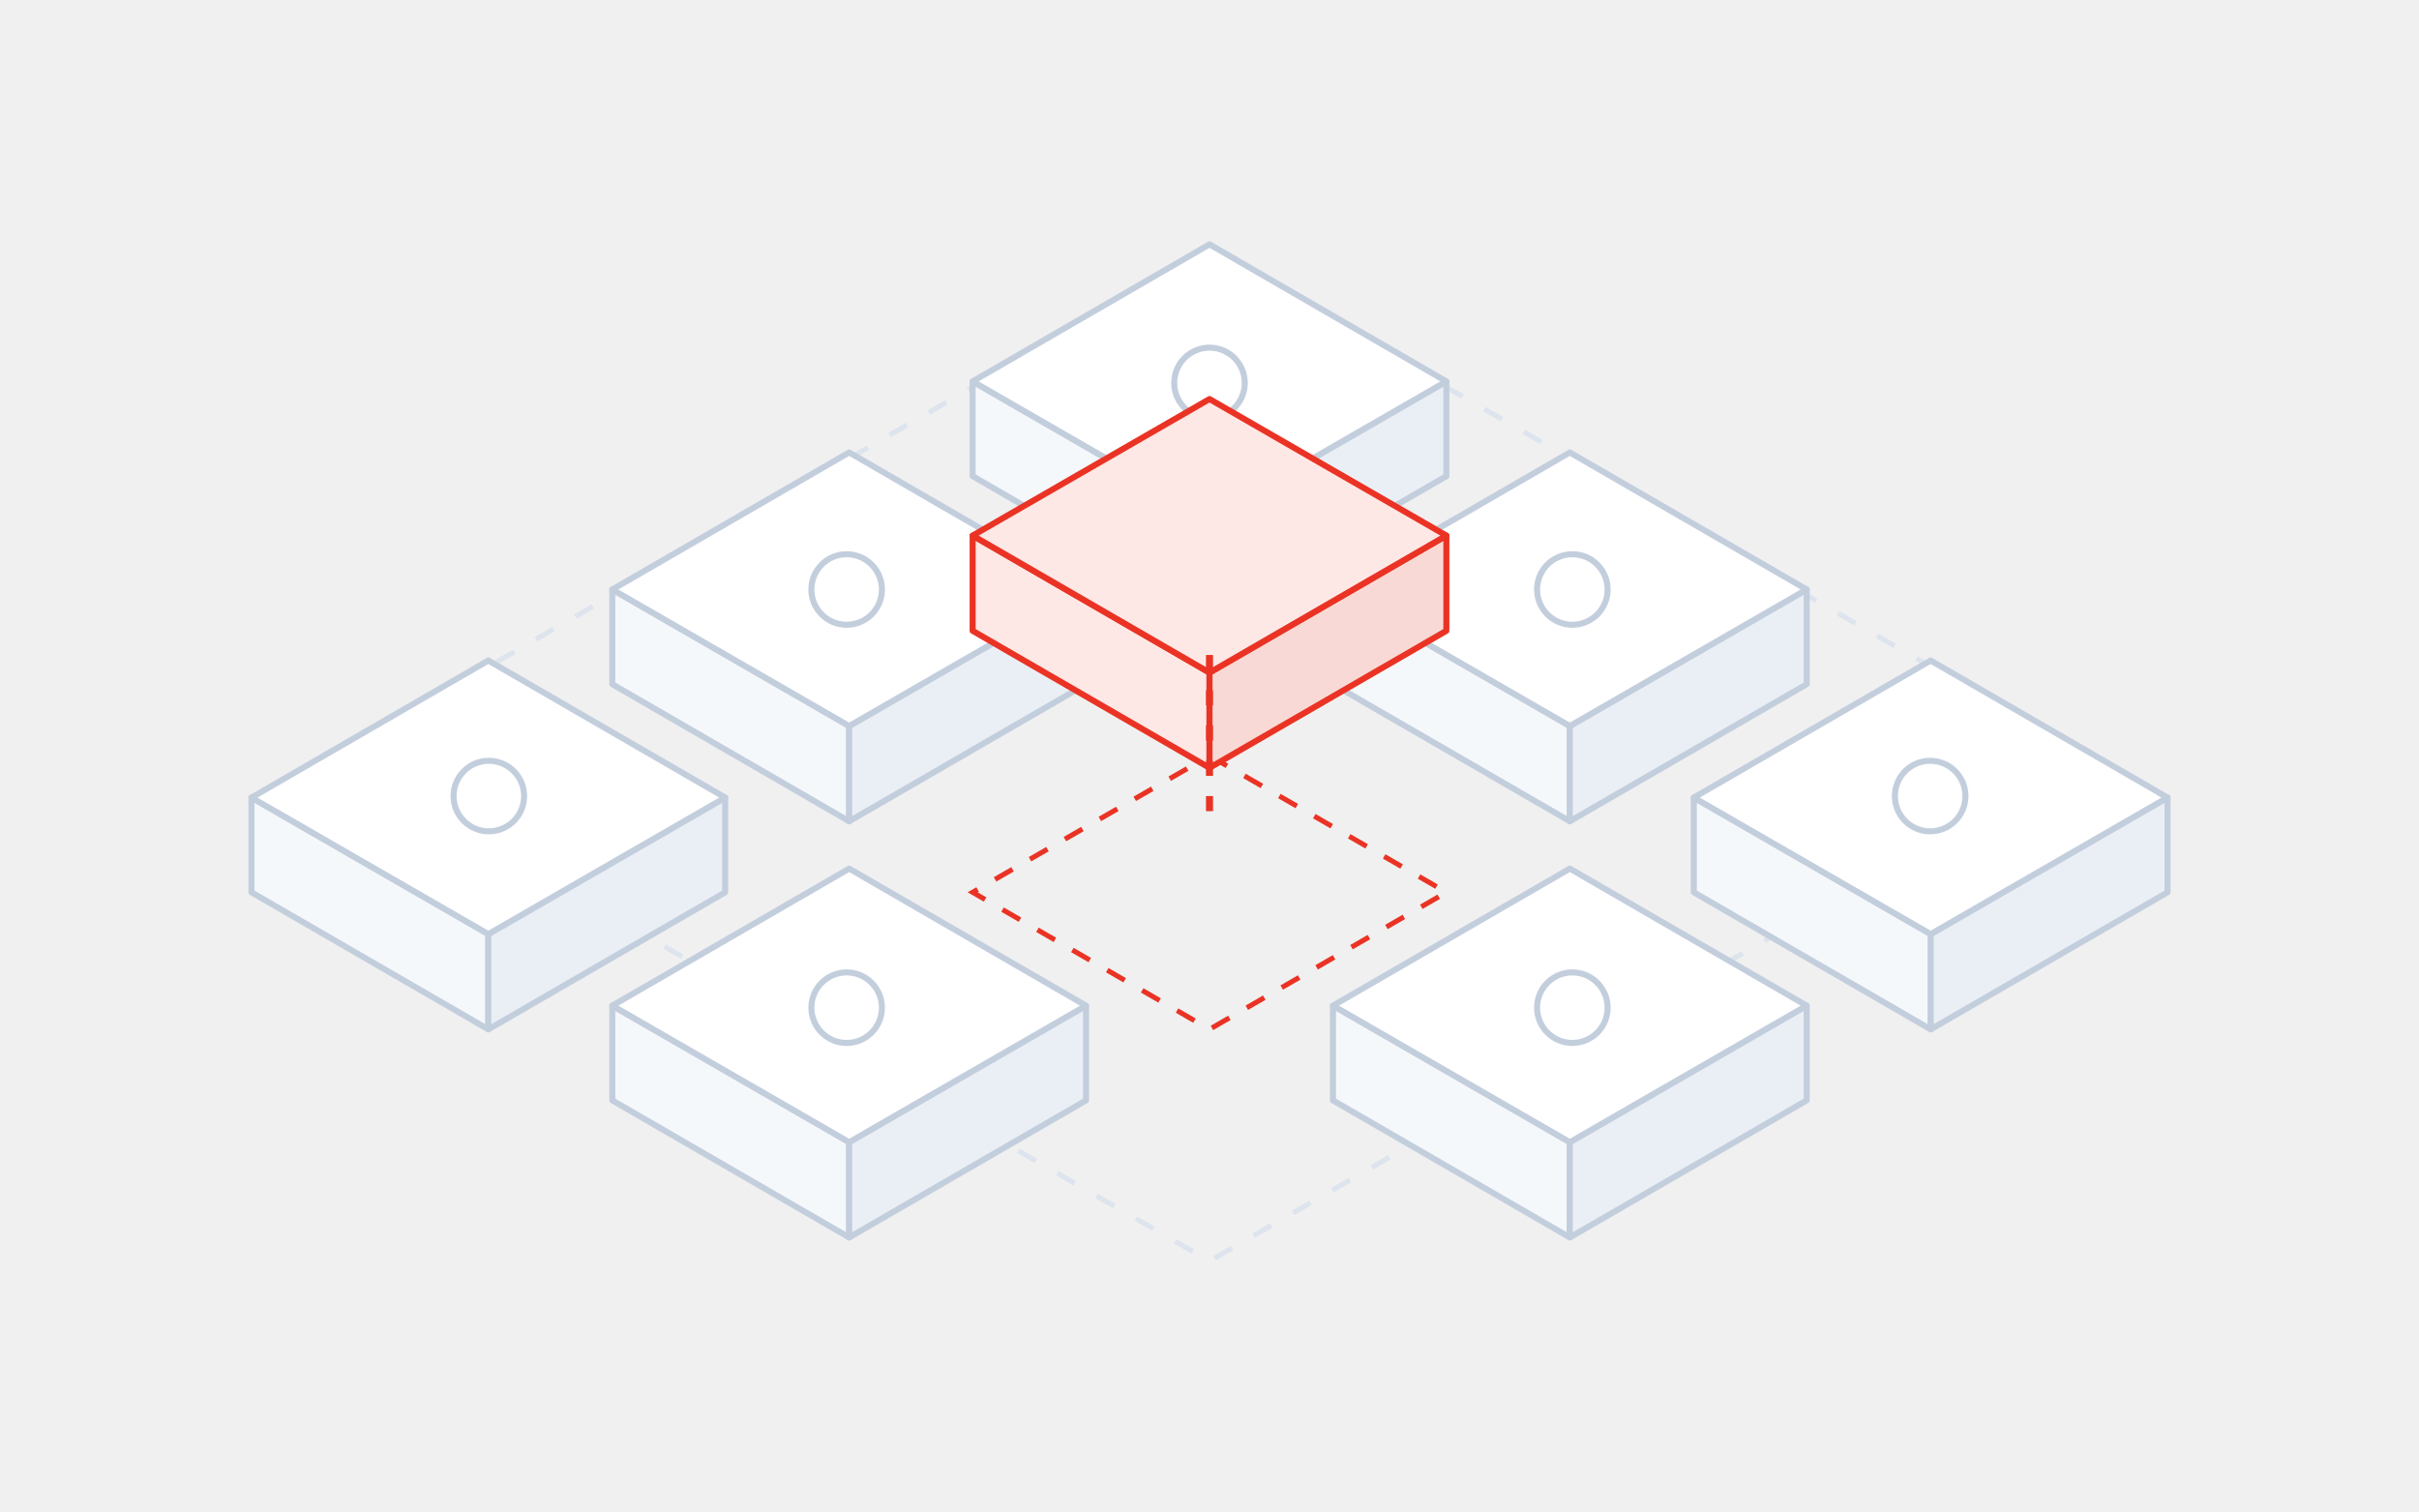
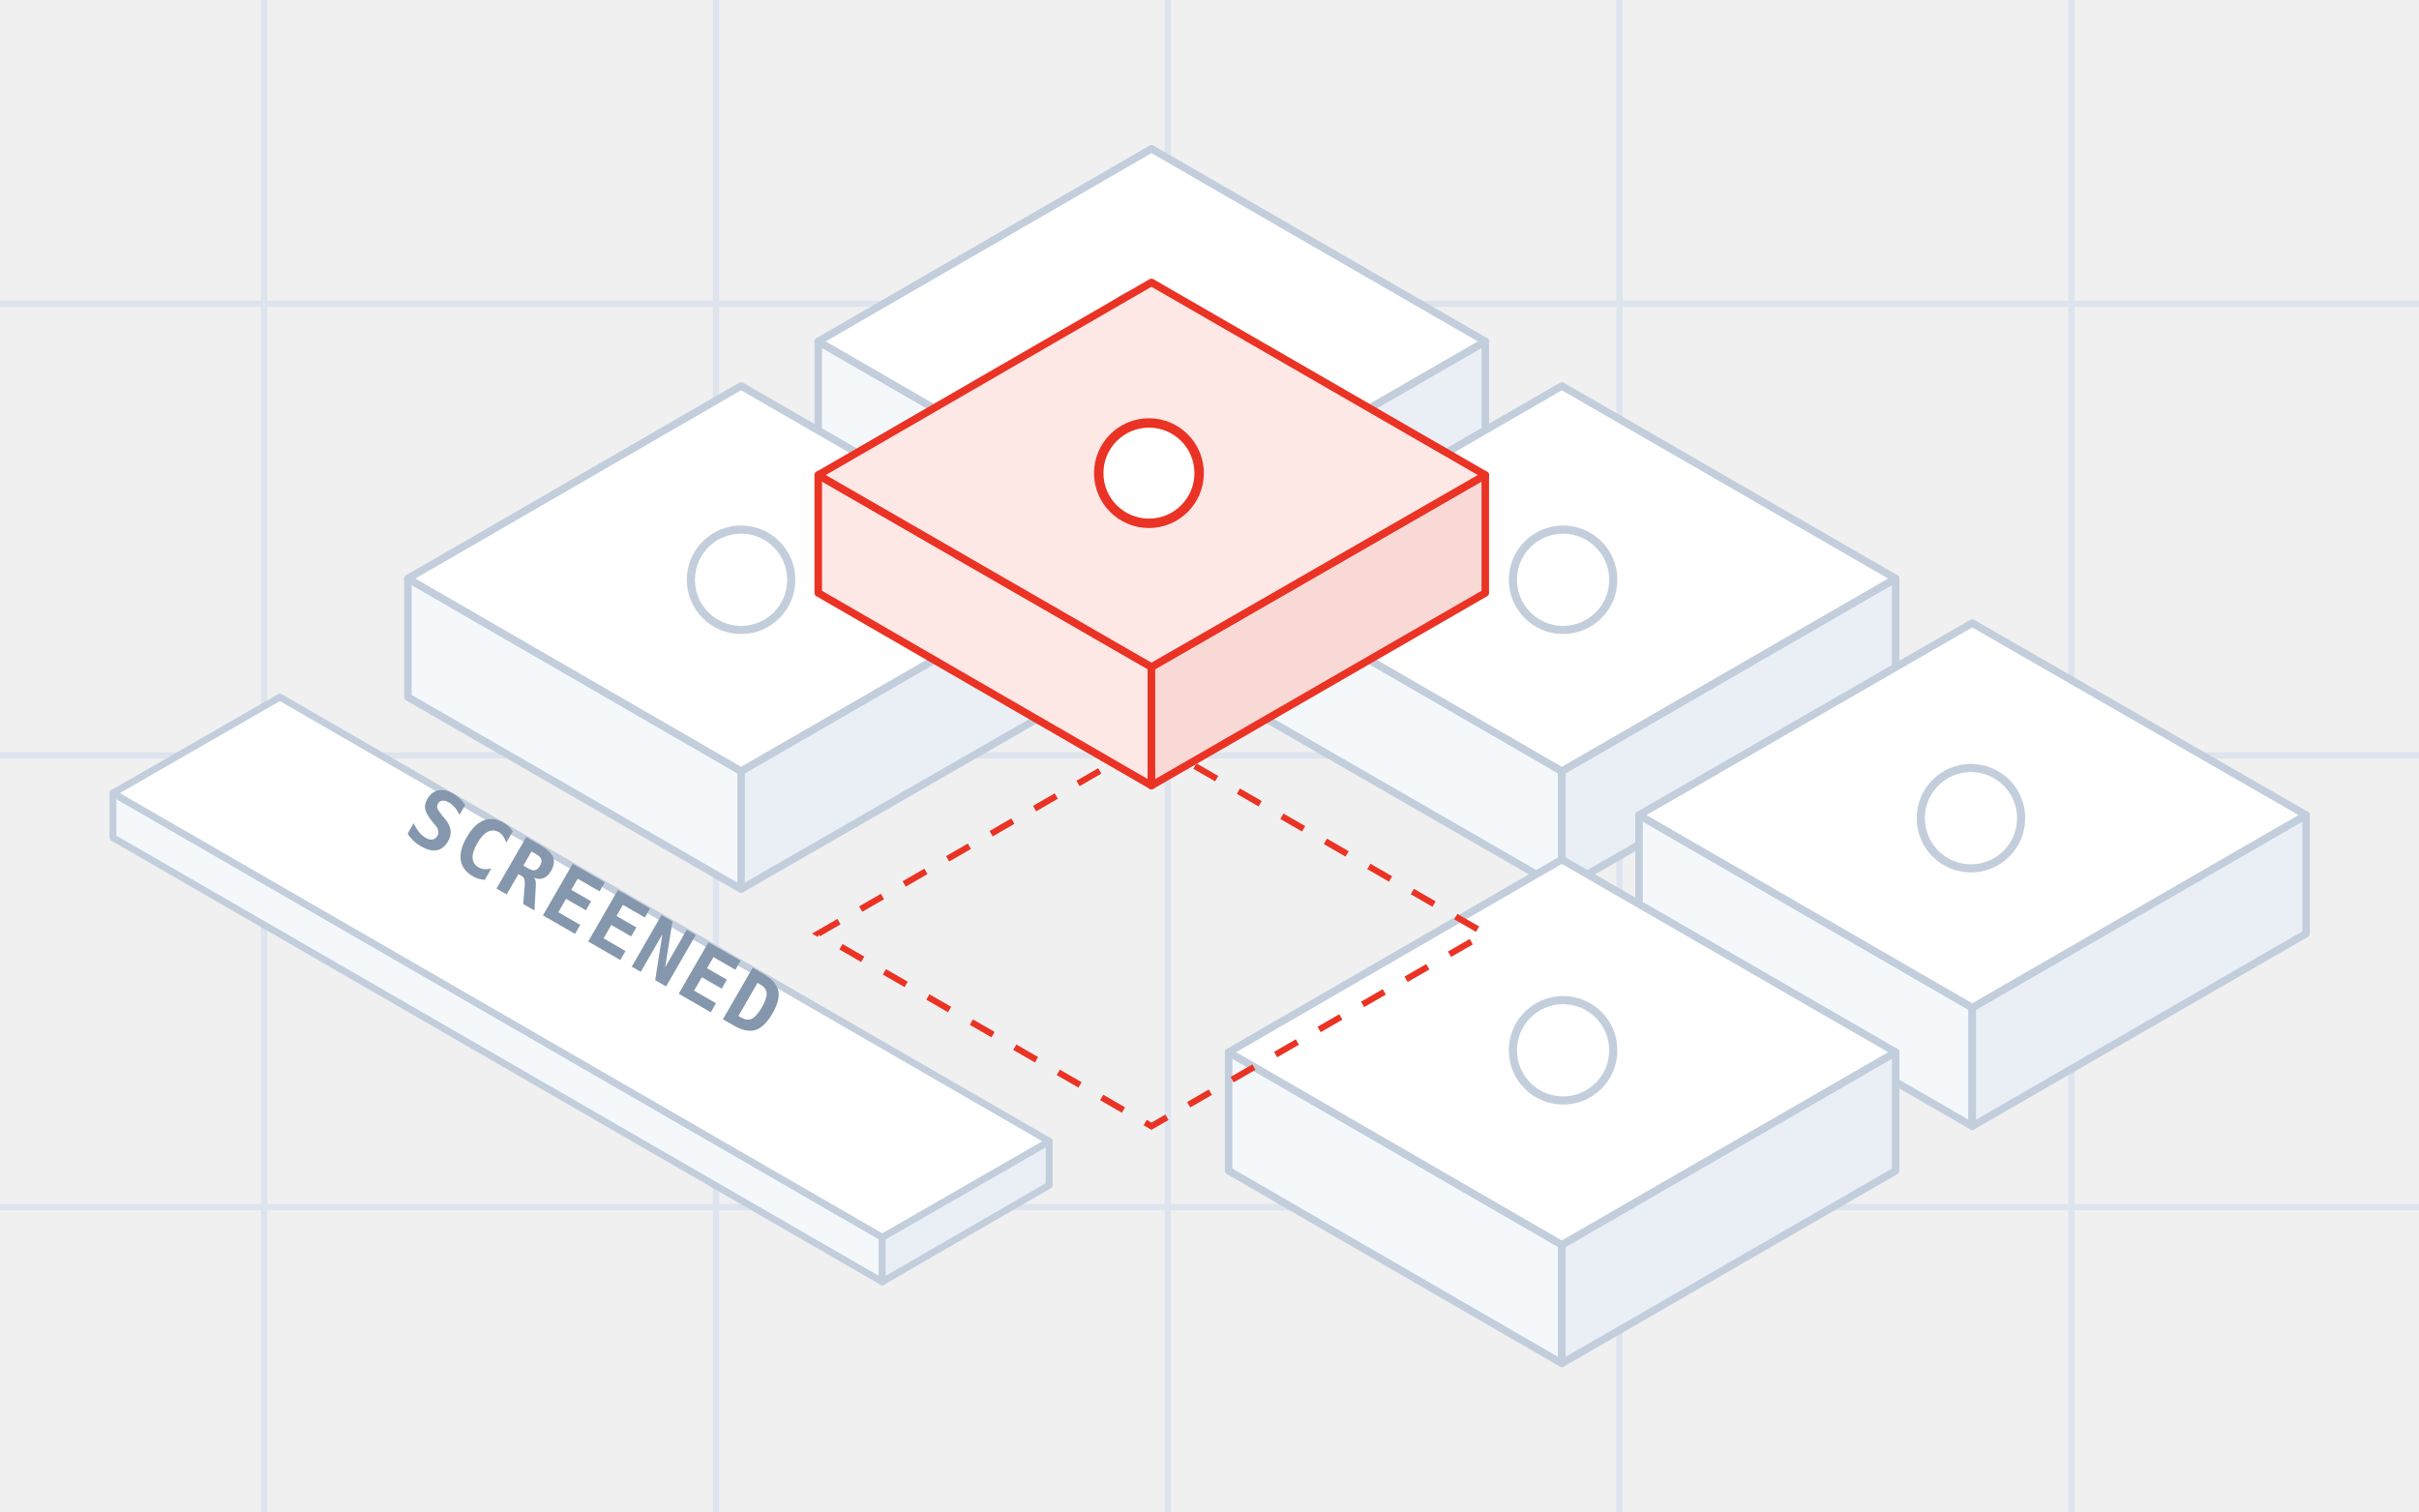
- <svg xmlns="http://www.w3.org/2000/svg" viewBox="0 0 480 300" width="480" height="300" fill="none" role="presentation">
+ <svg xmlns="http://www.w3.org/2000/svg" viewBox="29.9 23.6 385.5 240.9" width="480" height="300" fill="none" role="presentation">
  <style>
    .fl-staffing { animation: fl-staffing 6s ease-in-out infinite; transform-origin: center; }
    @keyframes fl-staffing { 0%,100% { transform: translateY(0) } 50% { transform: translateY(-5px) } }
    .pulse-staffing { animation: pulse-staffing 3.2s ease-in-out infinite; transform-origin: center; }
    @keyframes pulse-staffing { 0%,100% { opacity: .35 } 50% { opacity: 1 } }
    .draw-staffing { stroke-dasharray: 220; animation: draw-staffing 5s ease-in-out infinite; }
    @keyframes draw-staffing { 0% { stroke-dashoffset: 220 } 45%,100% { stroke-dashoffset: 0 } }

    @media (prefers-reduced-motion: reduce) {
      .fl-staffing, .pulse-staffing, .draw-staffing { animation: none; }
      .draw-staffing { stroke-dasharray: none; }
    }
  </style>
-   <polygon points="240.0,49.7 413.7,150.0 240.0,250.3 66.3,150.0" fill="none" stroke="#dde4ed" stroke-width="1" stroke-dasharray="4 5" />
-   <polygon points="193.0,75.7 240.0,102.8 240.0,121.7 193.0,94.5" fill="#f5f8fb" stroke="#c3cedd" stroke-width="1.2" stroke-linejoin="round" />
-   <polygon points="287.0,75.7 240.0,102.8 240.0,121.7 287.0,94.5" fill="#eaeff6" stroke="#c3cedd" stroke-width="1.2" stroke-linejoin="round" />
-   <polygon points="240.0,48.5 287.0,75.7 240.0,102.8 193.0,75.7" fill="#ffffff" stroke="#c3cedd" stroke-width="1.2" stroke-linejoin="round" />
-   <circle cx="240" cy="76" r="7" fill="#fff" stroke="#c3cedd" stroke-width="1.2" />
-   <polygon points="121.5,117.0 168.5,144.1 168.5,163.0 121.5,135.8" fill="#f5f8fb" stroke="#c3cedd" stroke-width="1.2" stroke-linejoin="round" />
-   <polygon points="215.5,117.0 168.5,144.1 168.5,163.0 215.5,135.8" fill="#eaeff6" stroke="#c3cedd" stroke-width="1.2" stroke-linejoin="round" />
-   <polygon points="168.5,89.8 215.5,117.0 168.5,144.1 121.5,117.0" fill="#ffffff" stroke="#c3cedd" stroke-width="1.2" stroke-linejoin="round" />
-   <circle cx="168" cy="117" r="7" fill="#fff" stroke="#c3cedd" stroke-width="1.2" />
-   <polygon points="264.5,117.0 311.5,144.1 311.5,163.0 264.5,135.8" fill="#f5f8fb" stroke="#c3cedd" stroke-width="1.2" stroke-linejoin="round" />
-   <polygon points="358.5,117.0 311.5,144.1 311.5,163.0 358.5,135.8" fill="#eaeff6" stroke="#c3cedd" stroke-width="1.2" stroke-linejoin="round" />
-   <polygon points="311.5,89.8 358.5,117.0 311.5,144.1 264.5,117.0" fill="#ffffff" stroke="#c3cedd" stroke-width="1.2" stroke-linejoin="round" />
-   <circle cx="312" cy="117" r="7" fill="#fff" stroke="#c3cedd" stroke-width="1.2" />
-   <polygon points="49.9,158.3 96.9,185.4 96.9,204.3 49.9,177.1" fill="#f5f8fb" stroke="#c3cedd" stroke-width="1.2" stroke-linejoin="round" />
-   <polygon points="143.9,158.3 96.9,185.4 96.9,204.3 143.9,177.1" fill="#eaeff6" stroke="#c3cedd" stroke-width="1.2" stroke-linejoin="round" />
-   <polygon points="96.9,131.1 143.9,158.3 96.9,185.4 49.9,158.3" fill="#ffffff" stroke="#c3cedd" stroke-width="1.2" stroke-linejoin="round" />
-   <circle cx="97" cy="158" r="7" fill="#fff" stroke="#c3cedd" stroke-width="1.2" />
-   <polygon points="121.5,199.6 168.5,226.7 168.5,245.6 121.5,218.4" fill="#f5f8fb" stroke="#c3cedd" stroke-width="1.2" stroke-linejoin="round" />
-   <polygon points="215.5,199.6 168.5,226.7 168.5,245.6 215.5,218.4" fill="#eaeff6" stroke="#c3cedd" stroke-width="1.2" stroke-linejoin="round" />
-   <polygon points="168.5,172.4 215.5,199.6 168.5,226.7 121.5,199.6" fill="#ffffff" stroke="#c3cedd" stroke-width="1.2" stroke-linejoin="round" />
-   <circle cx="168" cy="200" r="7" fill="#fff" stroke="#c3cedd" stroke-width="1.2" />
-   <polygon points="336.1,158.3 383.1,185.4 383.1,204.3 336.1,177.1" fill="#f5f8fb" stroke="#c3cedd" stroke-width="1.2" stroke-linejoin="round" />
-   <polygon points="430.1,158.3 383.1,185.4 383.1,204.3 430.1,177.1" fill="#eaeff6" stroke="#c3cedd" stroke-width="1.2" stroke-linejoin="round" />
-   <polygon points="383.1,131.1 430.1,158.3 383.1,185.4 336.1,158.3" fill="#ffffff" stroke="#c3cedd" stroke-width="1.2" stroke-linejoin="round" />
-   <circle cx="383" cy="158" r="7" fill="#fff" stroke="#c3cedd" stroke-width="1.2" />
-   <polygon points="264.5,199.6 311.5,226.7 311.5,245.6 264.5,218.4" fill="#f5f8fb" stroke="#c3cedd" stroke-width="1.2" stroke-linejoin="round" />
-   <polygon points="358.5,199.6 311.5,226.7 311.5,245.6 358.5,218.4" fill="#eaeff6" stroke="#c3cedd" stroke-width="1.2" stroke-linejoin="round" />
-   <polygon points="311.5,172.4 358.5,199.6 311.5,226.7 264.5,199.6" fill="#ffffff" stroke="#c3cedd" stroke-width="1.2" stroke-linejoin="round" />
-   <circle cx="312" cy="200" r="7" fill="#fff" stroke="#c3cedd" stroke-width="1.2" />
-   <polygon points="240.0,150.0 287.0,177.1 240.0,204.3 193.0,177.1" fill="none" stroke="#ea3324" stroke-width="1" stroke-dasharray="4 4" />
+   <path d="M0 0V300" stroke="#dde4ed" stroke-width="1" />
+   <path d="M72 0V300" stroke="#dde4ed" stroke-width="1" />
+   <path d="M144 0V300" stroke="#dde4ed" stroke-width="1" />
+   <path d="M216 0V300" stroke="#dde4ed" stroke-width="1" />
+   <path d="M288 0V300" stroke="#dde4ed" stroke-width="1" />
+   <path d="M360 0V300" stroke="#dde4ed" stroke-width="1" />
+   <path d="M432 0V300" stroke="#dde4ed" stroke-width="1" />
+   <path d="M0 0H480" stroke="#dde4ed" stroke-width="1" />
+   <path d="M0 72H480" stroke="#dde4ed" stroke-width="1" />
+   <path d="M0 144H480" stroke="#dde4ed" stroke-width="1" />
+   <path d="M0 216H480" stroke="#dde4ed" stroke-width="1" />
+   <path d="M0 288H480" stroke="#dde4ed" stroke-width="1" />
+   <polygon points="160.3,78.0 213.4,108.7 213.4,127.6 160.3,96.9" fill="#f5f8fb" stroke="#c3cedd" stroke-width="1.2" stroke-linejoin="round" />
+   <polygon points="266.6,78.0 213.4,108.7 213.4,127.6 266.6,96.9" fill="#eaeff6" stroke="#c3cedd" stroke-width="1.2" stroke-linejoin="round" />
+   <polygon points="213.4,47.3 266.6,78.0 213.4,108.7 160.3,78.0" fill="#ffffff" stroke="#c3cedd" stroke-width="1.2" stroke-linejoin="round" />
+   <circle cx="213" cy="78" r="8" fill="#fff" stroke="#c3cedd" stroke-width="1.3" />
+   <polygon points="94.9,115.8 148.0,146.5 148.0,165.3 94.9,134.7" fill="#f5f8fb" stroke="#c3cedd" stroke-width="1.2" stroke-linejoin="round" />
+   <polygon points="201.2,115.8 148.0,146.5 148.0,165.3 201.2,134.7" fill="#eaeff6" stroke="#c3cedd" stroke-width="1.2" stroke-linejoin="round" />
+   <polygon points="148.0,85.1 201.2,115.8 148.0,146.5 94.9,115.8" fill="#ffffff" stroke="#c3cedd" stroke-width="1.2" stroke-linejoin="round" />
+   <circle cx="148" cy="116" r="8" fill="#fff" stroke="#c3cedd" stroke-width="1.3" />
+   <polygon points="225.7,115.8 278.8,146.5 278.8,165.3 225.7,134.7" fill="#f5f8fb" stroke="#c3cedd" stroke-width="1.2" stroke-linejoin="round" />
+   <polygon points="332.0,115.8 278.8,146.5 278.8,165.3 332.0,134.7" fill="#eaeff6" stroke="#c3cedd" stroke-width="1.2" stroke-linejoin="round" />
+   <polygon points="278.8,85.1 332.0,115.8 278.8,146.5 225.7,115.8" fill="#ffffff" stroke="#c3cedd" stroke-width="1.2" stroke-linejoin="round" />
+   <circle cx="279" cy="116" r="8" fill="#fff" stroke="#c3cedd" stroke-width="1.3" />
+   <polygon points="291.1,153.5 344.2,184.2 344.2,203.1 291.1,172.4" fill="#f5f8fb" stroke="#c3cedd" stroke-width="1.2" stroke-linejoin="round" />
+   <polygon points="397.4,153.5 344.2,184.2 344.2,203.1 397.4,172.4" fill="#eaeff6" stroke="#c3cedd" stroke-width="1.2" stroke-linejoin="round" />
+   <polygon points="344.2,122.9 397.4,153.5 344.2,184.2 291.1,153.5" fill="#ffffff" stroke="#c3cedd" stroke-width="1.2" stroke-linejoin="round" />
+   <circle cx="344" cy="154" r="8" fill="#fff" stroke="#c3cedd" stroke-width="1.3" />
+   <polygon points="225.7,191.3 278.8,222.0 278.8,240.9 225.7,210.2" fill="#f5f8fb" stroke="#c3cedd" stroke-width="1.2" stroke-linejoin="round" />
+   <polygon points="332.0,191.3 278.8,222.0 278.8,240.9 332.0,210.2" fill="#eaeff6" stroke="#c3cedd" stroke-width="1.2" stroke-linejoin="round" />
+   <polygon points="278.8,160.6 332.0,191.3 278.8,222.0 225.7,191.3" fill="#ffffff" stroke="#c3cedd" stroke-width="1.2" stroke-linejoin="round" />
+   <circle cx="279" cy="191" r="8" fill="#fff" stroke="#c3cedd" stroke-width="1.3" />
+   <polygon points="213.4,141.7 266.6,172.4 213.4,203.1 160.3,172.4" fill="none" stroke="#ea3324" stroke-width="1" stroke-dasharray="4 4" />
  <g class="fl-staffing">
-     <polygon points="193.0,106.3 240.0,133.5 240.0,152.4 193.0,125.2" fill="#fde8e6" stroke="#ea3324" stroke-width="1.2" stroke-linejoin="round" />
-     <polygon points="287.0,106.3 240.0,133.5 240.0,152.4 287.0,125.2" fill="#f9d9d5" stroke="#ea3324" stroke-width="1.2" stroke-linejoin="round" />
-     <polygon points="240.0,79.2 287.0,106.3 240.0,133.5 193.0,106.3" fill="#fde8e6" stroke="#ea3324" stroke-width="1.2" stroke-linejoin="round" />
+     <polygon points="160.3,99.3 213.4,129.9 213.4,148.8 160.3,118.1" fill="#fde8e6" stroke="#ea3324" stroke-width="1.2" stroke-linejoin="round" />
+     <polygon points="266.6,99.3 213.4,129.9 213.4,148.8 266.6,118.1" fill="#f9d9d5" stroke="#ea3324" stroke-width="1.2" stroke-linejoin="round" />
+     <polygon points="213.4,68.6 266.6,99.3 213.4,129.9 160.3,99.3" fill="#fde8e6" stroke="#ea3324" stroke-width="1.2" stroke-linejoin="round" />
  </g>
-   <path class="pulse-staffing" d="M240 130V161" stroke="#ea3324" stroke-width="1.4" stroke-dasharray="3 4" />
+   <g class="fl-staffing">
+     <circle cx="213" cy="99" r="8" fill="#fff" stroke="#ea3324" stroke-width="1.5" />
+   </g>
+   <polygon points="47.9,150.0 170.5,220.8 170.5,227.9 47.9,157.1" fill="#f5f8fb" stroke="#c3cedd" stroke-width="1.1" stroke-linejoin="round" />
+   <polygon points="197.1,205.5 170.5,220.8 170.5,227.9 197.1,212.5" fill="#eaeff6" stroke="#c3cedd" stroke-width="1.1" stroke-linejoin="round" />
+   <polygon points="74.5,134.7 197.1,205.5 170.5,220.8 47.9,150.0" fill="#ffffff" stroke="#c3cedd" stroke-width="1.1" stroke-linejoin="round" />
+   <g transform="translate(122.5,173.0) rotate(30)">
+     <text x="0" y="0" font-family="ui-monospace,SFMono-Regular,Menlo,monospace" font-size="13" font-weight="600" fill="#8497ad" text-anchor="middle" letter-spacing="0.5">SCREENED</text>
+   </g>
</svg>
